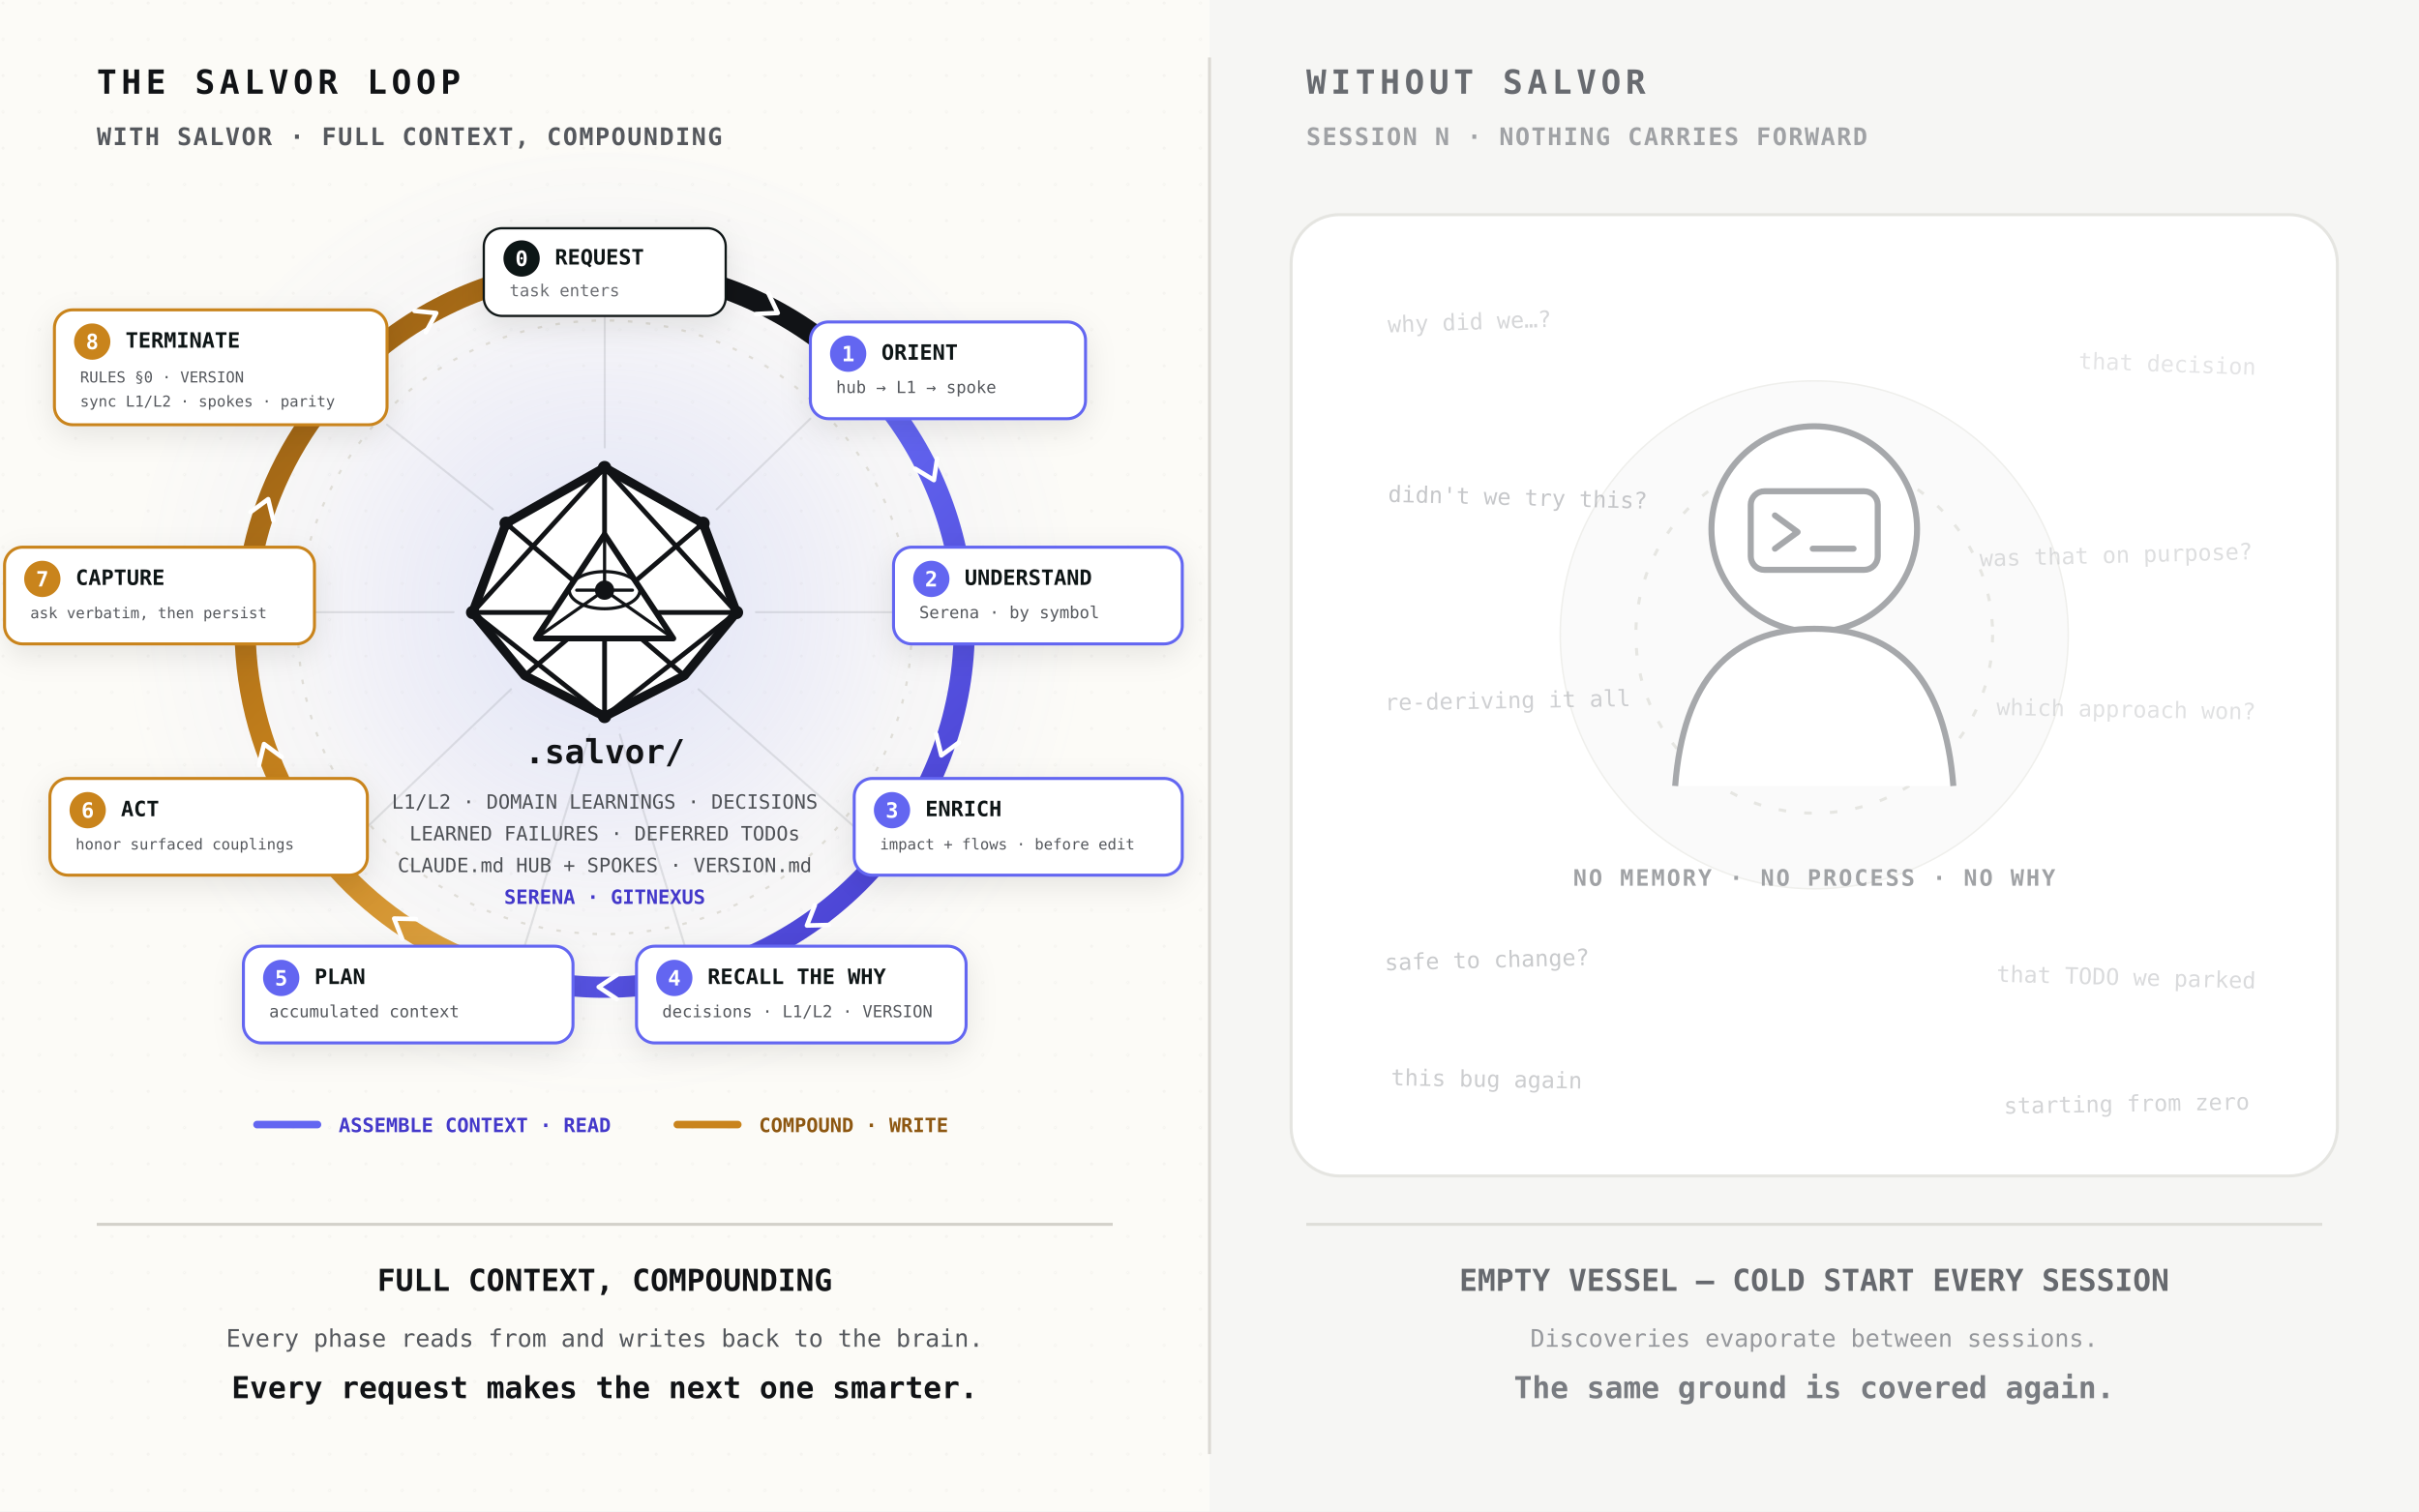
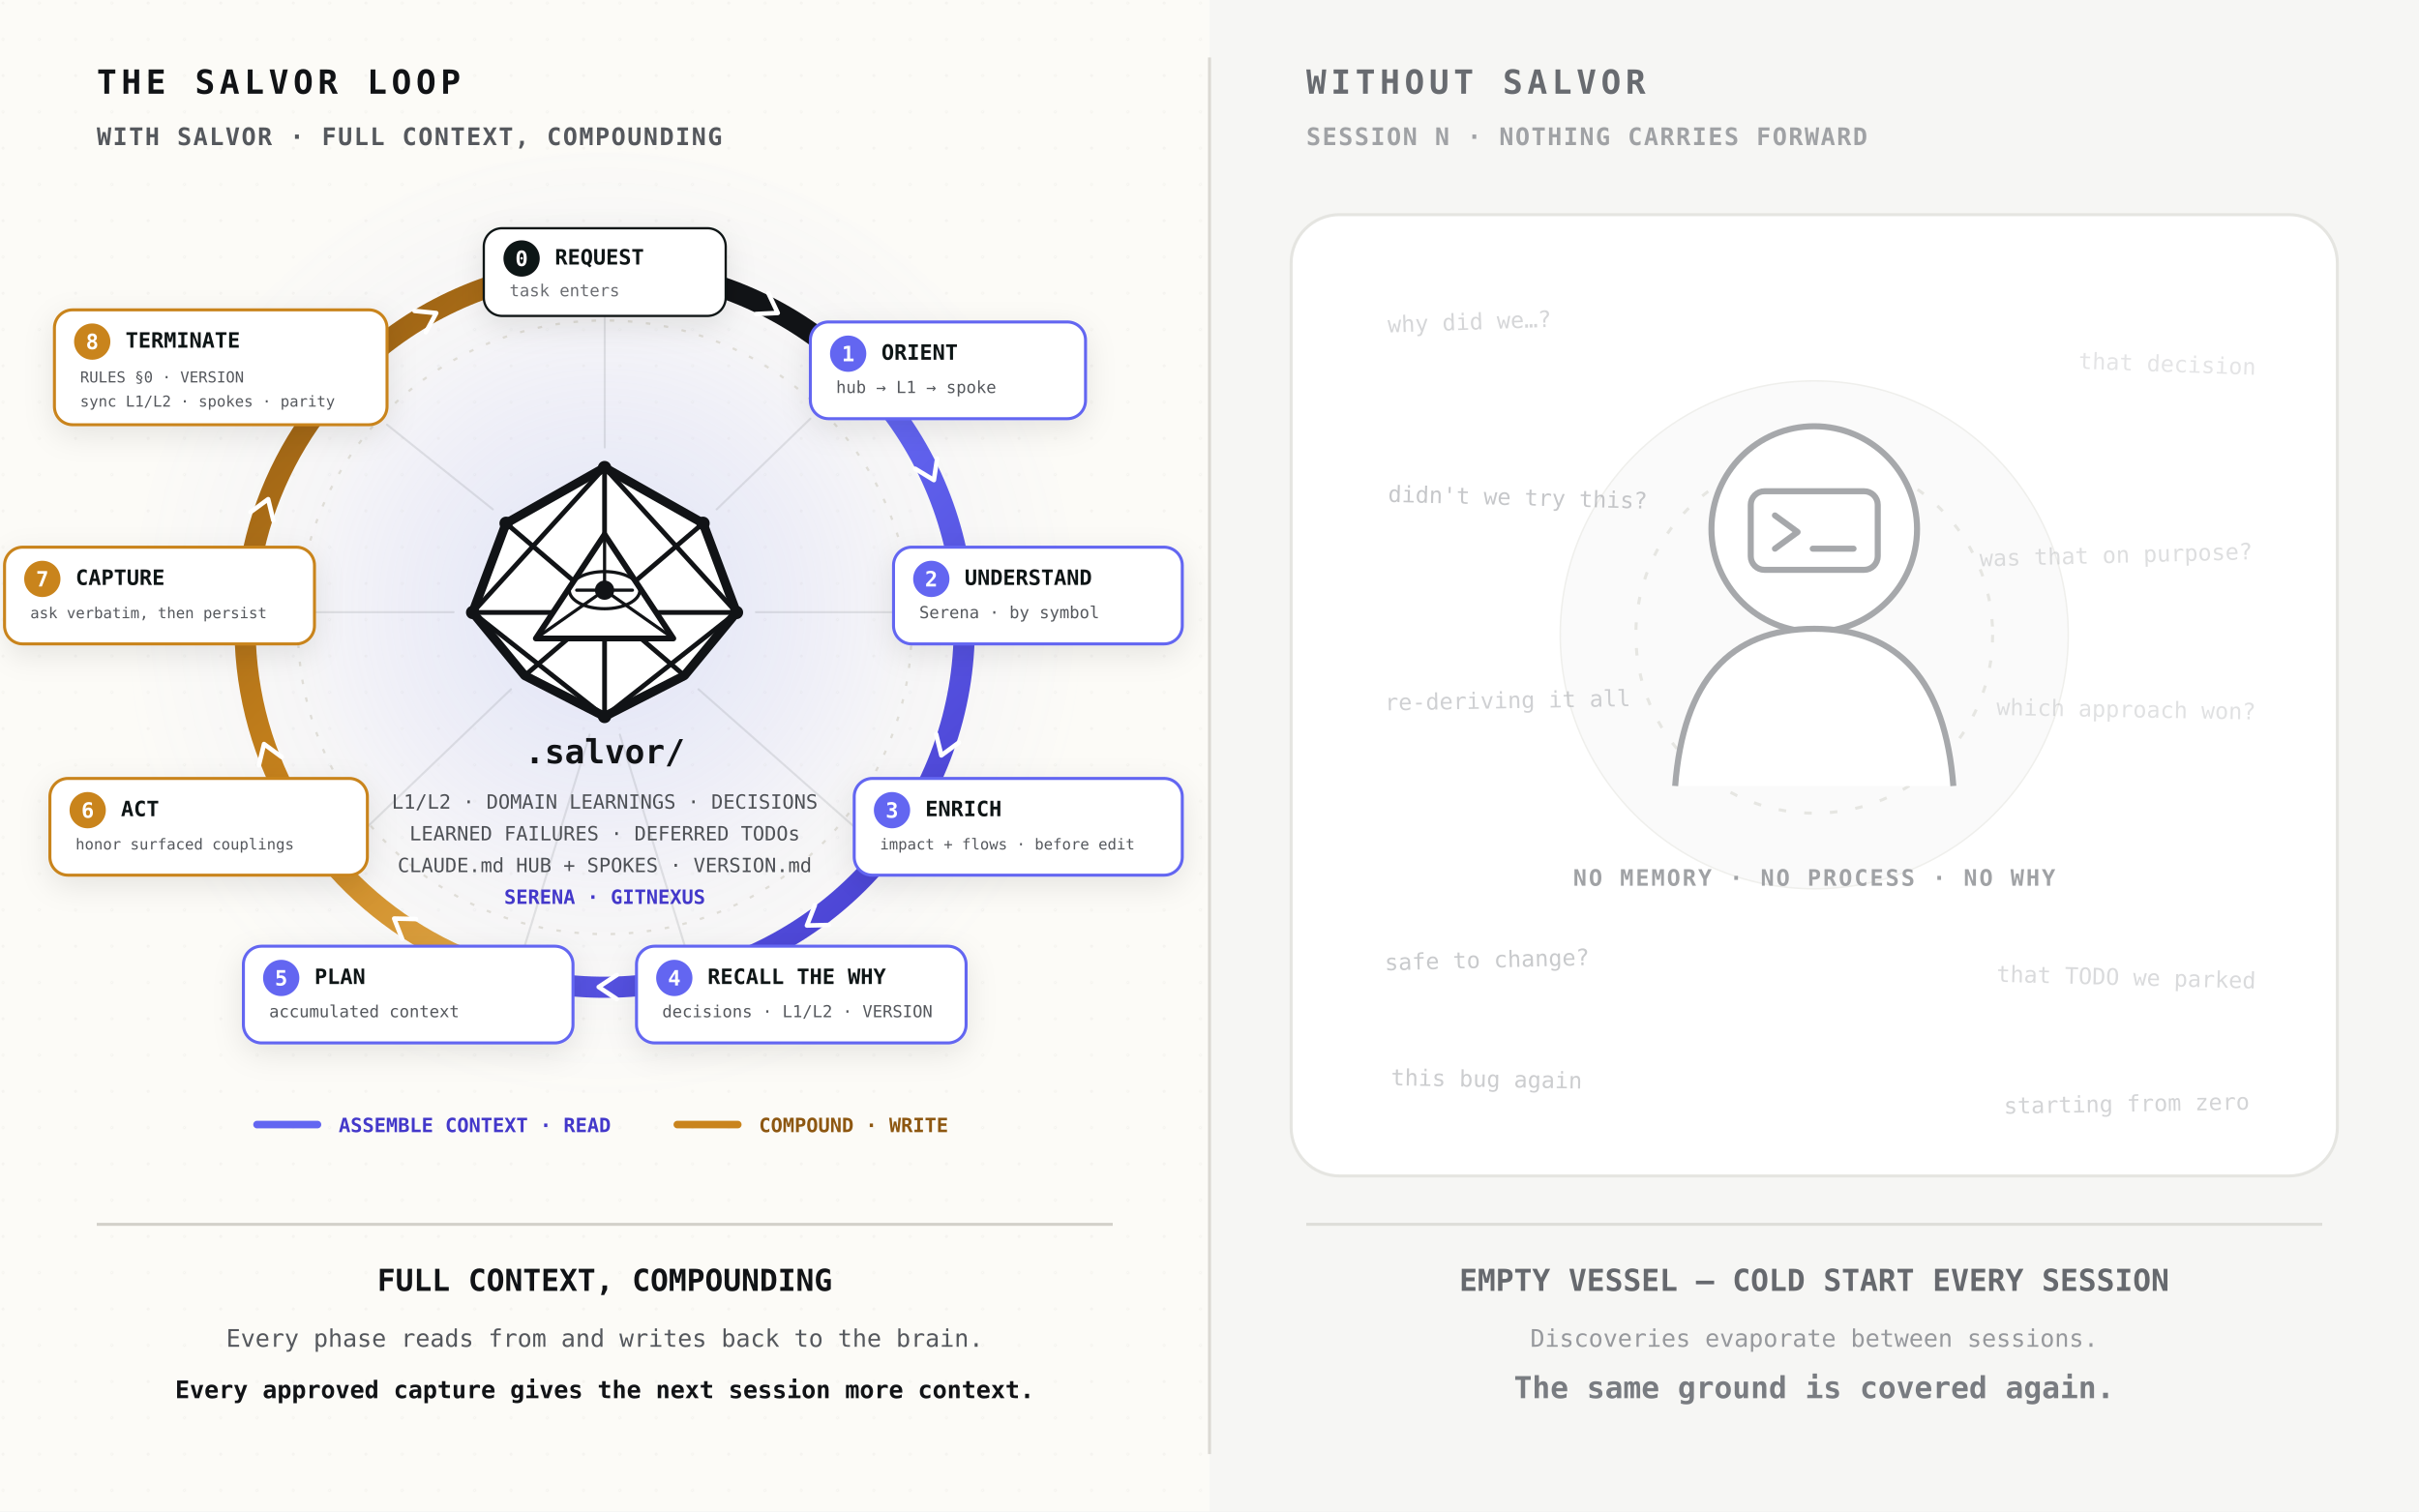
<svg xmlns="http://www.w3.org/2000/svg" width="1600" height="1000" viewBox="0 0 1600 1000" role="img" aria-labelledby="title desc">
  <defs>
    <linearGradient id="read" x1="190" y1="170" x2="650" y2="650" gradientUnits="userSpaceOnUse">
      <stop stop-color="#7dd3fc" />
      <stop offset=".52" stop-color="#6366f1" />
      <stop offset="1" stop-color="#4338ca" />
    </linearGradient>
    <linearGradient id="write" x1="570" y1="650" x2="150" y2="190" gradientUnits="userSpaceOnUse">
      <stop stop-color="#f3c66f" />
      <stop offset=".55" stop-color="#c9841d" />
      <stop offset="1" stop-color="#8d5711" />
    </linearGradient>
    <linearGradient id="handoff" x1="309" y1="639" x2="329" y2="639" gradientUnits="userSpaceOnUse">
      <stop stop-color="#6366f1" />
      <stop offset=".5" stop-color="#7a66d8" />
      <stop offset="1" stop-color="#c9841d" />
    </linearGradient>
    <radialGradient id="glow" cx="50%" cy="48%" r="52%">
      <stop stop-color="#818cf8" stop-opacity=".23" />
      <stop offset=".62" stop-color="#818cf8" stop-opacity=".05" />
      <stop offset="1" stop-color="#818cf8" stop-opacity="0" />
    </radialGradient>
    <pattern id="dots" width="24" height="24" patternUnits="userSpaceOnUse">
      <circle cx="2" cy="2" r="1" fill="#d9d8d2" />
    </pattern>
    <filter id="shadow" x="-20%" y="-25%" width="140%" height="150%">
      <feDropShadow dx="0" dy="6" stdDeviation="10" flood-color="#111827" flood-opacity=".09" />
    </filter>
    <path id="ring-chevron" d="M-8-8 4 0-8 8" fill="none" stroke="#fff" stroke-width="3" stroke-linecap="round" stroke-linejoin="round" />
  </defs>
  <rect width="800" height="1000" fill="#fcfbf7" />
  <rect width="800" height="1000" fill="url(#dots)" opacity=".22" />
  <rect x="800" width="800" height="1000" fill="#f6f6f4" />
  <line x1="800" y1="38" x2="800" y2="962" stroke="#dcdad4" stroke-width="2" />
  <g font-family="ui-monospace, SFMono-Regular, Menlo, Consolas, monospace">
    <text x="64" y="62" fill="#111316" font-size="22" font-weight="800" letter-spacing="3">THE SALVOR LOOP</text>
    <text x="64" y="96" fill="#55585d" font-size="16" font-weight="600" letter-spacing="1">WITH SALVOR · FULL CONTEXT, COMPOUNDING</text>
    <text x="864" y="62" fill="#686b70" font-size="22" font-weight="800" letter-spacing="3">WITHOUT SALVOR</text>
    <text x="864" y="96" fill="#a0a2a5" font-size="16" font-weight="600" letter-spacing="1">SESSION N · NOTHING CARRIES FORWARD</text>
  </g>
  <circle cx="400" cy="415" r="315" fill="url(#glow)" />
  <circle cx="400" cy="415" r="203" fill="none" stroke="#dfddd7" stroke-width="1.5" stroke-dasharray="3 9" />
  <path d="M400 177A238 238 0 0 1 553 233" fill="none" stroke="#111316" stroke-width="14" stroke-linecap="butt" />
  <path d="M553 233A238 238 0 0 1 319 639" fill="none" stroke="url(#read)" stroke-width="14" stroke-linecap="butt" />
  <path d="M319 639A238 238 0 0 1 247 233" fill="none" stroke="url(#write)" stroke-width="14" stroke-linecap="butt" />
  <path d="M247 233A238 238 0 0 1 400 177" fill="none" stroke="url(#write)" stroke-width="14" stroke-linecap="butt" />
  <use href="#ring-chevron" transform="translate(511 205) rotate(31)" />
  <use href="#ring-chevron" transform="translate(616 314) rotate(65)" />
  <use href="#ring-chevron" transform="translate(624 496) rotate(110)" />
  <use href="#ring-chevron" transform="translate(537 610) rotate(145)" />
  <use href="#ring-chevron" transform="translate(400 653) rotate(180)" />
  <use href="#ring-chevron" transform="translate(264 610) rotate(215)" />
  <use href="#ring-chevron" transform="translate(176 496) rotate(250)" />
  <use href="#ring-chevron" transform="translate(176 334) rotate(290)" />
  <use href="#ring-chevron" transform="translate(285 209) rotate(-28)" />
  <circle cx="319" cy="639" r="10" fill="url(#handoff)" stroke="#fff" stroke-width="3" />
  <g id="internal-spokes" fill="none" stroke="#777b81" stroke-width="1.4" stroke-linecap="round" opacity=".18">
    <path d="M400 296 400 209" />
    <path d="M474 337 536 277" />
    <path d="M500 405 591 405" />
    <path d="M462 456 565 547" />
    <path d="M410 486 453 626" />
    <path d="M390 486 347 626" />
    <path d="M338 456 243 547" />
    <path d="M300 405 208 405" />
    <path d="M326 337 256 281" />
  </g>
  <g transform="translate(277 286) scale(3.84)">
    <polygon points="32,6.08 48.96,15.68 54.72,31.04 45.76,41.92 32,48.96 18.24,41.92 9.28,31.04 15.04,15.68" fill="#fff" stroke="#111316" stroke-width="1.55" stroke-linejoin="round" stroke-linecap="round" />
    <g stroke="#111316" stroke-width=".82" stroke-linecap="round">
      <path d="M32 6.08 9.28 31.04M32 6.08l22.72 24.96M32 48.96 9.28 31.04M32 48.96l22.72-17.92M15.04 15.68l30.72 26.24M48.96 15.68 18.24 41.92M9.28 31.04h45.44M32 6.08v42.88" />
    </g>
    <g fill="#111316">
      <circle cx="32" cy="6.08" r="1.15" />
      <circle cx="15.04" cy="15.68" r="1.15" />
      <circle cx="48.96" cy="15.68" r="1.15" />
      <circle cx="9.28" cy="31.04" r="1.15" />
      <circle cx="54.72" cy="31.04" r="1.15" />
      <circle cx="32" cy="48.96" r="1.15" />
    </g>
    <polygon points="32,17.6 20.16,35.52 43.84,35.52" fill="#fff" stroke="#111316" stroke-width="1" stroke-linejoin="round" />
    <g stroke="#111316" stroke-width=".55" stroke-linecap="round">
      <path d="M32 17.6v9.6M20.16 35.52 32 27.2M43.84 35.52 32 27.2" />
      <ellipse cx="32" cy="27.2" rx="6.08" ry="3.2" fill="none" />
      <path d="M27.2 27.2h9.6" />
    </g>
    <circle cx="32" cy="27.2" r="1.66" fill="#111316" />
  </g>
  <g text-anchor="middle" font-family="ui-monospace, SFMono-Regular, Menlo, Consolas, monospace">
    <text x="400" y="505" fill="#111316" font-size="22" font-weight="800">.salvor/</text>
    <text x="400" y="535" fill="#4e5156" font-size="13">L1/L2 · DOMAIN LEARNINGS · DECISIONS</text>
    <text x="400" y="556" fill="#4e5156" font-size="13">LEARNED FAILURES · DEFERRED TODOs</text>
    <text x="400" y="577" fill="#4e5156" font-size="13">CLAUDE.md HUB + SPOKES · VERSION.md</text>
    <text x="400" y="598" fill="#4338ca" font-size="13" font-weight="800">SERENA · GITNEXUS</text>
  </g>
  <g font-family="ui-monospace, SFMono-Regular, Menlo, Consolas, monospace" filter="url(#shadow)">
    <g transform="translate(320 151)">
      <rect width="160" height="58" rx="12" fill="#fff" stroke="#111316" stroke-width="1.5" />
      <circle cx="25" cy="20" r="12" fill="#111316" />
      <text x="25" y="25" text-anchor="middle" fill="#fff" font-size="14" font-weight="800">0</text>
      <text x="47" y="24" fill="#111316" font-size="14" font-weight="800">REQUEST</text>
      <text x="17" y="45" fill="#6b6d72" font-size="11">task enters</text>
    </g>
    <g transform="translate(536 213)">
      <rect width="182" height="64" rx="12" fill="#fff" stroke="#6366f1" stroke-width="2" />
      <circle cx="25" cy="21" r="12" fill="#6366f1" />
      <text x="25" y="26" text-anchor="middle" fill="#fff" font-size="14" font-weight="800">1</text>
      <text x="47" y="25" fill="#111316" font-size="14" font-weight="800">ORIENT</text>
      <text x="17" y="47" fill="#55585d" font-size="11">hub → L1 → spoke</text>
    </g>
    <g transform="translate(591 362)">
      <rect width="191" height="64" rx="12" fill="#fff" stroke="#6366f1" stroke-width="2" />
      <circle cx="25" cy="21" r="12" fill="#6366f1" />
      <text x="25" y="26" text-anchor="middle" fill="#fff" font-size="14" font-weight="800">2</text>
      <text x="47" y="25" fill="#111316" font-size="14" font-weight="800">UNDERSTAND</text>
      <text x="17" y="47" fill="#55585d" font-size="11">Serena · by symbol</text>
    </g>
    <g transform="translate(565 515)">
      <rect width="217" height="64" rx="12" fill="#fff" stroke="#6366f1" stroke-width="2" />
      <circle cx="25" cy="21" r="12" fill="#6366f1" />
      <text x="25" y="26" text-anchor="middle" fill="#fff" font-size="14" font-weight="800">3</text>
      <text x="47" y="25" fill="#111316" font-size="14" font-weight="800">ENRICH</text>
      <text x="17" y="47" fill="#55585d" font-size="10">impact + flows · before edit</text>
    </g>
    <g transform="translate(421 626)">
      <rect width="218" height="64" rx="12" fill="#fff" stroke="#6366f1" stroke-width="2" />
      <circle cx="25" cy="21" r="12" fill="#6366f1" />
      <text x="25" y="26" text-anchor="middle" fill="#fff" font-size="14" font-weight="800">4</text>
      <text x="47" y="25" fill="#111316" font-size="14" font-weight="800">RECALL THE WHY</text>
      <text x="17" y="47" fill="#55585d" font-size="11">decisions · L1/L2 · VERSION</text>
    </g>
    <g transform="translate(161 626)">
      <rect width="218" height="64" rx="12" fill="#fff" stroke="#6366f1" stroke-width="2" />
      <circle cx="25" cy="21" r="12" fill="#6366f1" />
      <text x="25" y="26" text-anchor="middle" fill="#fff" font-size="14" font-weight="800">5</text>
      <text x="47" y="25" fill="#111316" font-size="14" font-weight="800">PLAN</text>
      <text x="17" y="47" fill="#55585d" font-size="11">accumulated context</text>
    </g>
    <g transform="translate(33 515)">
      <rect width="210" height="64" rx="12" fill="#fff" stroke="#c9841d" stroke-width="2" />
      <circle cx="25" cy="21" r="12" fill="#c9841d" />
      <text x="25" y="26" text-anchor="middle" fill="#fff" font-size="14" font-weight="800">6</text>
      <text x="47" y="25" fill="#111316" font-size="14" font-weight="800">ACT</text>
      <text x="17" y="47" fill="#55585d" font-size="10">honor surfaced couplings</text>
    </g>
    <g transform="translate(3 362)">
      <rect width="205" height="64" rx="12" fill="#fff" stroke="#c9841d" stroke-width="2" />
      <circle cx="25" cy="21" r="12" fill="#c9841d" />
      <text x="25" y="26" text-anchor="middle" fill="#fff" font-size="14" font-weight="800">7</text>
      <text x="47" y="25" fill="#111316" font-size="14" font-weight="800">CAPTURE</text>
      <text x="17" y="47" fill="#55585d" font-size="10">ask verbatim, then persist</text>
    </g>
    <g transform="translate(36 205)">
      <rect width="220" height="76" rx="12" fill="#fff" stroke="#c9841d" stroke-width="2" />
      <circle cx="25" cy="21" r="12" fill="#c9841d" />
      <text x="25" y="26" text-anchor="middle" fill="#fff" font-size="14" font-weight="800">8</text>
      <text x="47" y="25" fill="#111316" font-size="14" font-weight="800">TERMINATE</text>
      <text x="17" y="48" fill="#55585d" font-size="10">RULES §0 · VERSION</text>
      <text x="17" y="64" fill="#55585d" font-size="10">sync L1/L2 · spokes · parity</text>
    </g>
  </g>
  <g font-family="ui-monospace, SFMono-Regular, Menlo, Consolas, monospace" font-size="13" font-weight="800">
    <line x1="170" y1="744" x2="210" y2="744" stroke="#6366f1" stroke-width="5" stroke-linecap="round" />
    <text x="224" y="749" fill="#4338ca">ASSEMBLE CONTEXT · READ</text>
    <line x1="448" y1="744" x2="488" y2="744" stroke="#c9841d" stroke-width="5" stroke-linecap="round" />
    <text x="502" y="749" fill="#8d5711">COMPOUND · WRITE</text>
  </g>
  <g text-anchor="middle" font-family="ui-monospace, SFMono-Regular, Menlo, Consolas, monospace">
    <line x1="64" y1="810" x2="736" y2="810" stroke="#d3d1ca" stroke-width="2" />
    <text x="400" y="854" fill="#111316" font-size="20" font-weight="800">FULL CONTEXT, COMPOUNDING</text>
    <text x="400" y="891" fill="#55585d" font-size="16">Every phase reads from and writes back to the brain.</text>
-     <text x="400" y="925" fill="#111316" font-size="20" font-weight="800">Every request makes the next one smarter.</text>
+     <text x="400" y="925" fill="#111316" font-size="16" font-weight="800">Every approved capture gives the next session more context.</text>
  </g>
  <rect x="854" y="142" width="692" height="636" rx="32" fill="#fff" stroke="#e5e5e1" stroke-width="2" />
  <circle cx="1200" cy="420" r="168" fill="#fafafa" stroke="#efefec" />
  <circle cx="1200" cy="420" r="118" fill="none" stroke="#e6e6e2" stroke-width="2" stroke-dasharray="5 12" />
  <g fill="#8d9095" font-family="ui-monospace, SFMono-Regular, Menlo, Consolas, monospace" font-size="15">
    <text x="918" y="220" opacity=".37" transform="rotate(-2 918 220)">why did we…?</text>
    <text x="1492" y="248" text-anchor="end" opacity=".24" transform="rotate(2 1492 248)">that decision</text>
    <text x="918" y="332" opacity=".50" transform="rotate(1.5 918 332)">didn't we try this?</text>
    <text x="1490" y="370" text-anchor="end" opacity=".30" transform="rotate(-1.5 1490 370)">was that on purpose?</text>
    <text x="916" y="470" opacity=".42" transform="rotate(-1 916 470)">re-deriving it all</text>
    <text x="1492" y="476" text-anchor="end" opacity=".27" transform="rotate(1 1492 476)">which approach won?</text>
    <text x="916" y="642" opacity=".48" transform="rotate(-1.5 916 642)">safe to change?</text>
    <text x="1492" y="654" text-anchor="end" opacity=".33" transform="rotate(1.5 1492 654)">that TODO we parked</text>
    <text x="920" y="718" opacity=".45" transform="rotate(1 920 718)">this bug again</text>
    <text x="1488" y="734" text-anchor="end" opacity=".39" transform="rotate(-1 1488 734)">starting from zero</text>
  </g>
  <g transform="translate(1200 416)" fill="none" stroke="#a6a8ab" stroke-width="4">
    <circle cx="0" cy="-66" r="68" fill="#fff" />
    <path d="M-92 104q8-104 92-104t92 104" fill="#fff" />
    <rect x="-42" y="-91" width="84" height="52" rx="9" />
    <path d="m-26-75 15 11-15 11M-1-53h27" stroke-linecap="round" stroke-linejoin="round" />
  </g>
  <g text-anchor="middle" font-family="ui-monospace, SFMono-Regular, Menlo, Consolas, monospace">
    <text x="1200" y="586" fill="#a0a2a5" font-size="15" font-weight="800" letter-spacing="1.3">NO MEMORY · NO PROCESS · NO WHY</text>
    <line x1="864" y1="810" x2="1536" y2="810" stroke="#deded9" stroke-width="2" />
    <text x="1200" y="854" fill="#66696e" font-size="20" font-weight="800">EMPTY VESSEL — COLD START EVERY SESSION</text>
    <text x="1200" y="891" fill="#97999d" font-size="16">Discoveries evaporate between sessions.</text>
    <text x="1200" y="925" fill="#797c81" font-size="20" font-weight="800">The same ground is covered again.</text>
  </g>
</svg>
